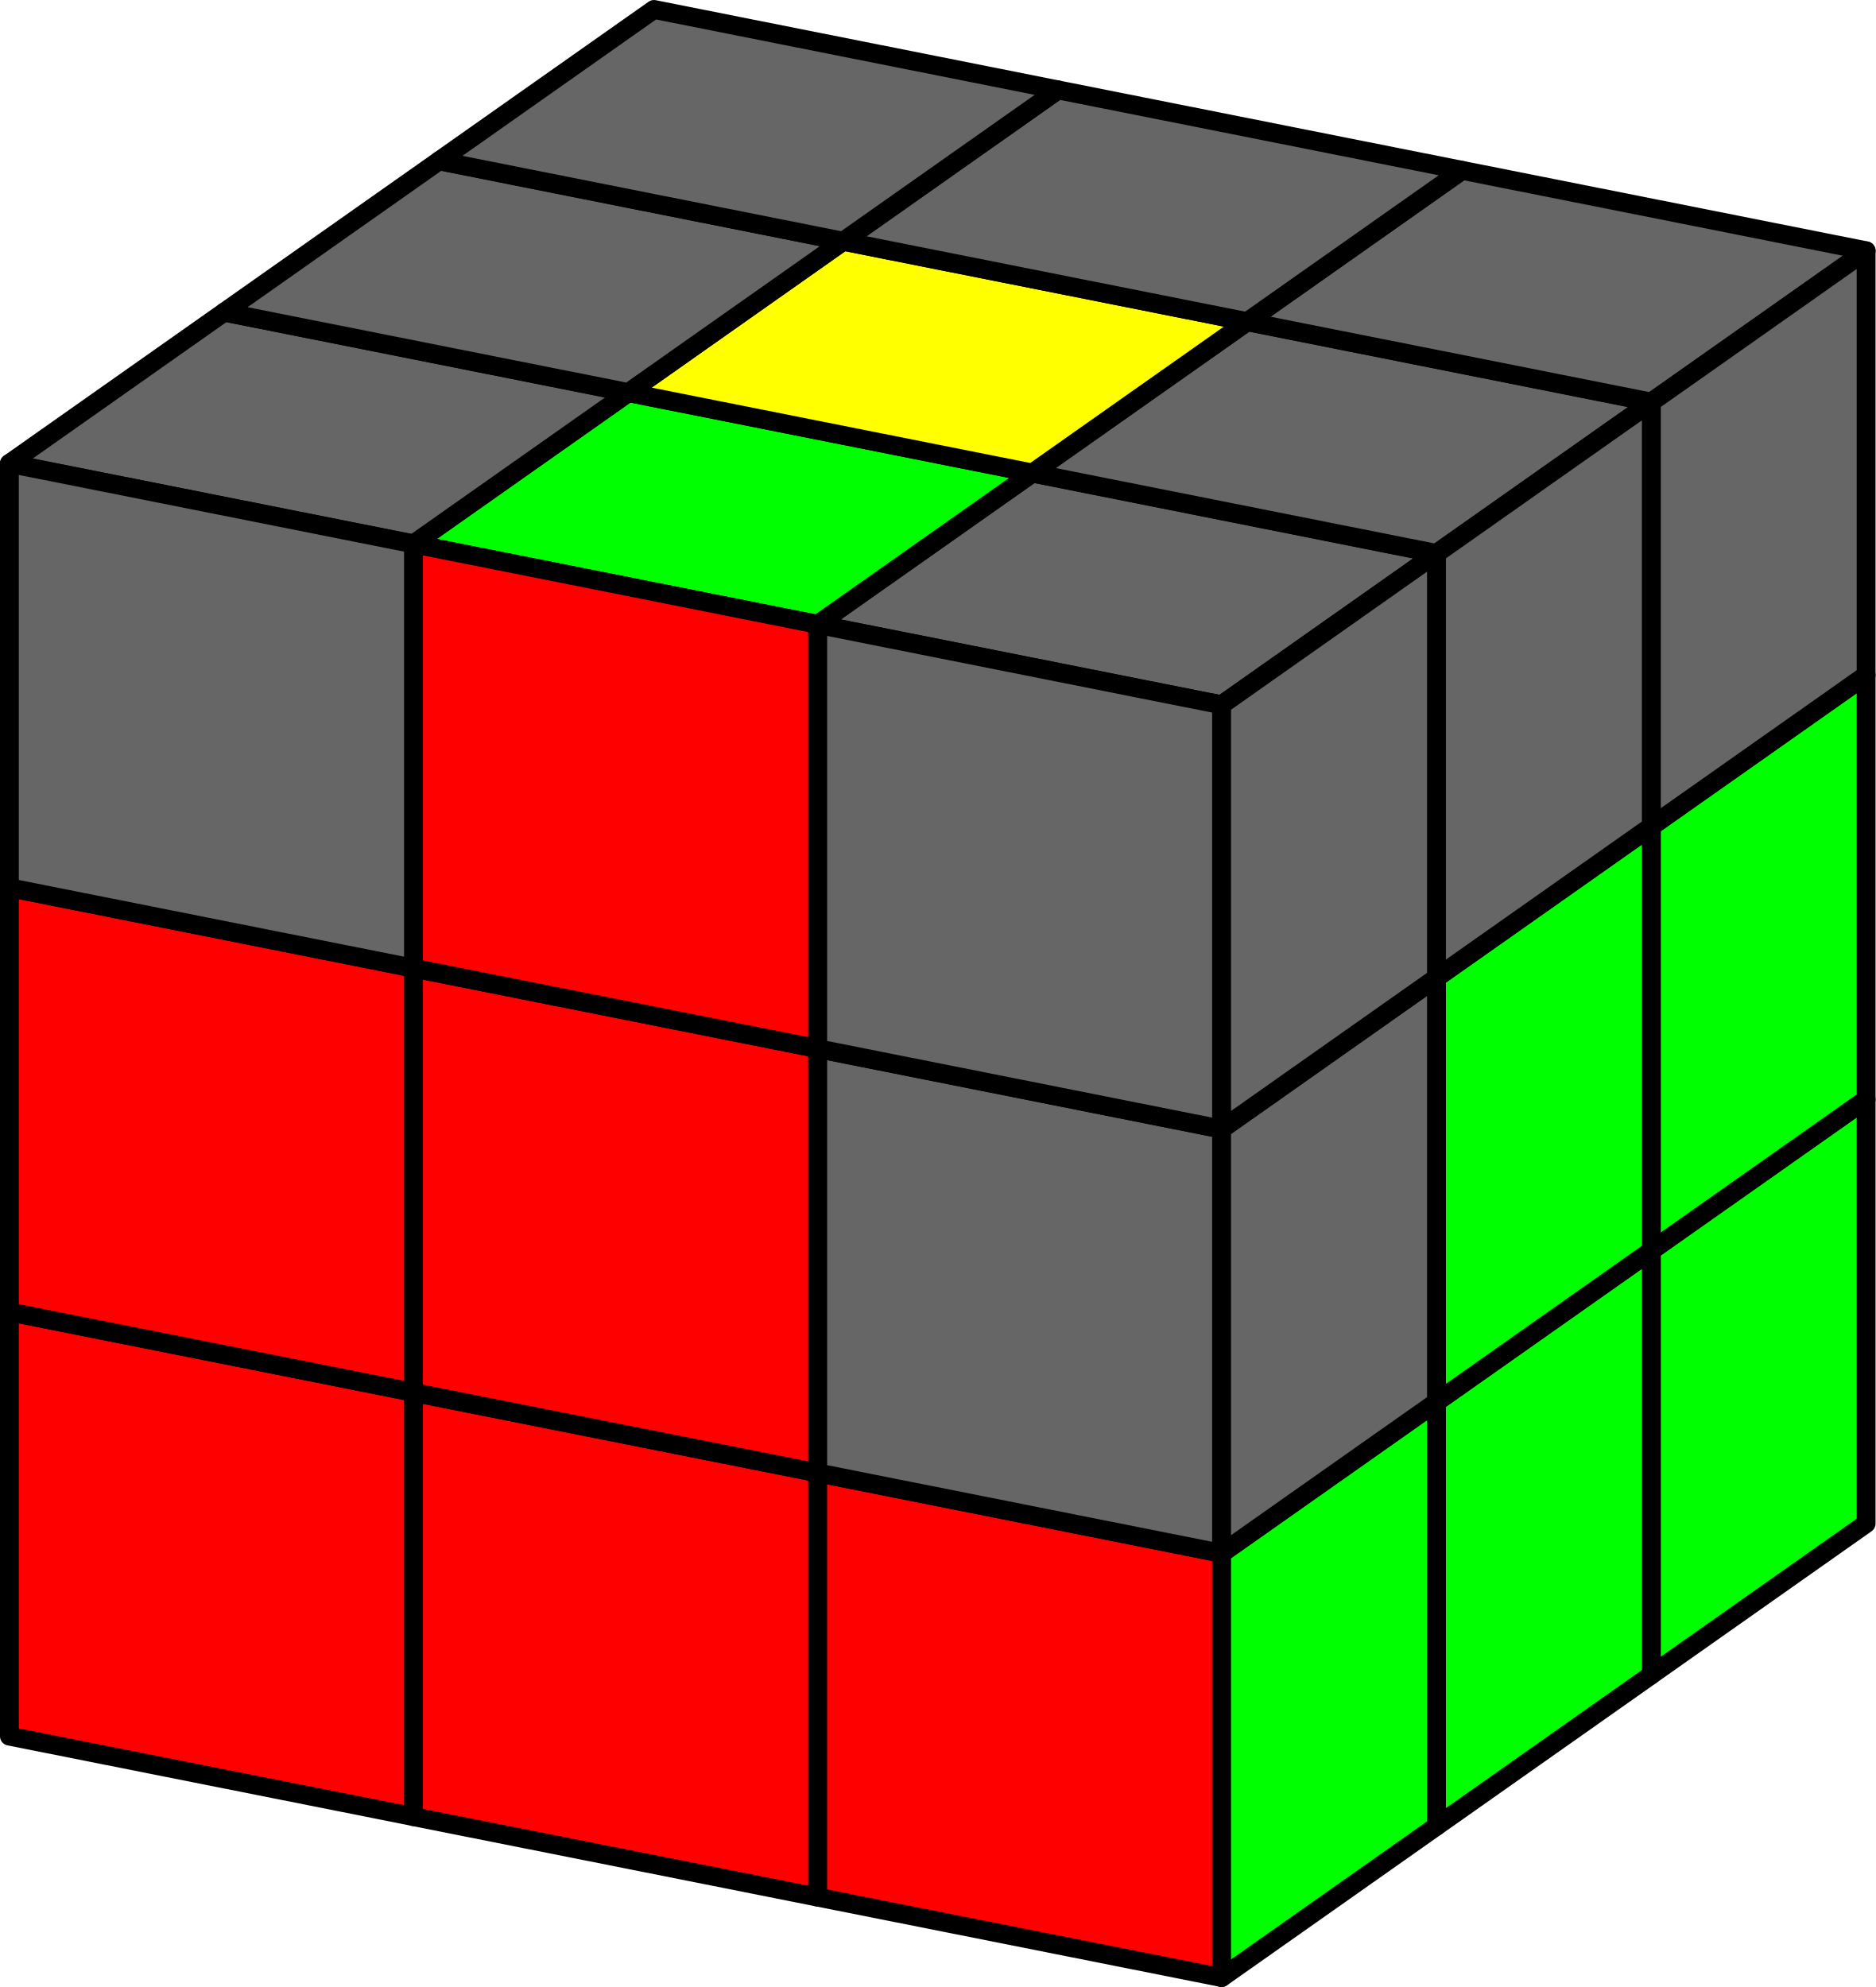
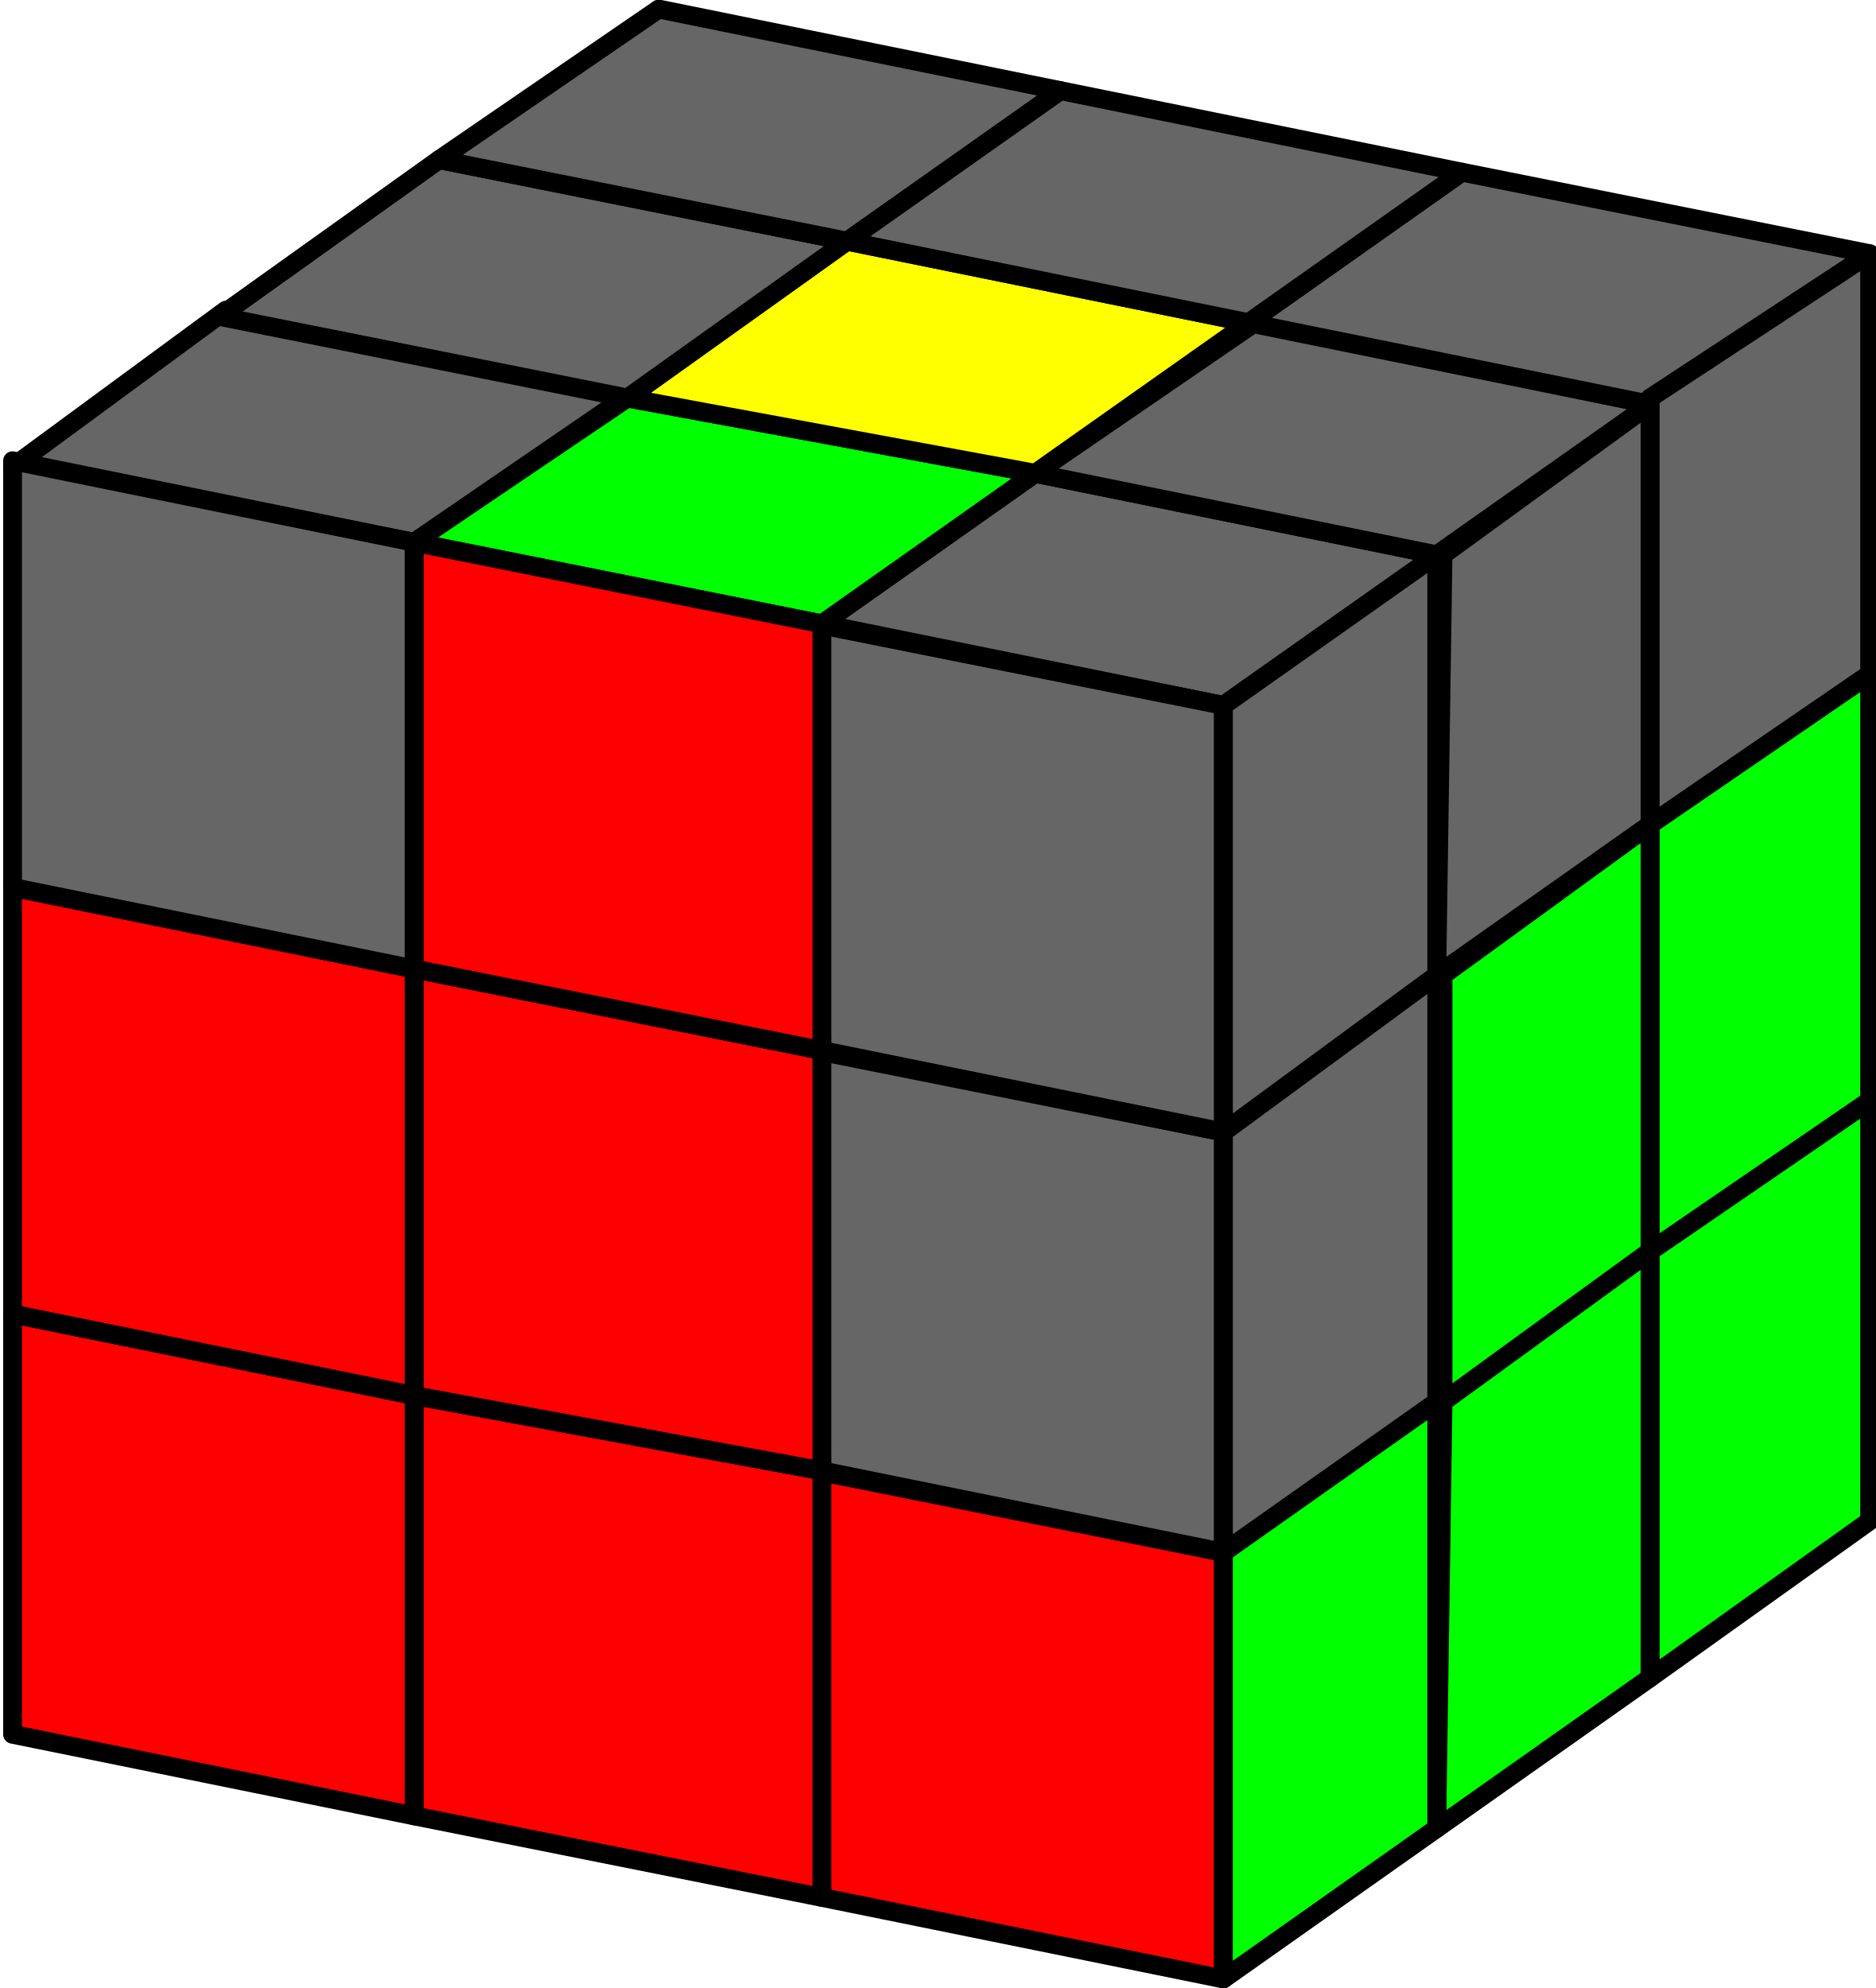
- <svg xmlns="http://www.w3.org/2000/svg" width="59.726mm" height="63.284mm" viewBox="0 0 29.863 31.642" version="1.1" id="svg5">
-   <defs id="defs2">
-     </defs>
-   <g id="layer1" transform="translate(-80.0524,-115.6786)">
-     <path style="fill:#666666;fill-opacity:1;stroke:#000000;stroke-width:0.3;stroke-linejoin:round;paint-order:fill markers stroke" id="U9" width="9.604" height="8.571" x="74.031" y="118.384" d="m 96.49,123.212 6.434,1.281 -3.421,2.41 -6.434,-1.281 z" />
-     <path style="fill:#00ff00;fill-opacity:1;stroke:#000000;stroke-width:0.3;stroke-linejoin:round;paint-order:fill markers stroke" id="U8" width="9.604" height="8.571" x="66.815" y="117.068" d="m 90.057,121.93 6.434,1.281 -3.421,2.41 -6.434,-1.281 z" />
-     <path style="fill:#666666;fill-opacity:1;stroke:#000000;stroke-width:0.3;stroke-linejoin:round;paint-order:fill markers stroke" id="U7" width="9.604" height="8.571" x="61.135" y="115.674" d="m 83.623,120.649 6.434,1.281 -3.421,2.41 -6.434,-1.281 z" />
-     <path style="fill:#666666;fill-opacity:1;stroke:#000000;stroke-width:0.3;stroke-linejoin:round;paint-order:fill markers stroke" id="U6" width="9.604" height="8.571" x="77.44" y="116.423" d="m 99.911,120.801 6.434,1.281 -3.421,2.41 -6.434,-1.281 z" />
-     <path style="fill:#ffff00;fill-opacity:1;stroke:#000000;stroke-width:0.3;stroke-linejoin:round;paint-order:fill markers stroke" id="U5" width="9.604" height="8.571" x="70.958" y="114.744" d="m 93.477,119.52 6.434,1.281 -3.421,2.41 -6.434,-1.281 z" />
-     <path style="fill:#666666;fill-opacity:1;stroke:#000000;stroke-width:0.3;stroke-linejoin:round;paint-order:fill markers stroke" id="U4" width="9.604" height="8.571" x="65.666" y="113.143" d="m 87.044,118.239 6.434,1.281 -3.421,2.41 -6.434,-1.281 z" />
-     <path style="fill:#666666;fill-opacity:1;stroke:#000000;stroke-width:0.3;stroke-linejoin:round;paint-order:fill markers stroke" id="U3" width="9.604" height="8.571" x="80.536" y="113.273" d="m 103.332,118.391 6.434,1.281 -3.421,2.41 -6.434,-1.281 z" />
-     <path style="fill:#666666;fill-opacity:1;stroke:#000000;stroke-width:0.3;stroke-linejoin:round;paint-order:fill markers stroke" id="U2" width="9.604" height="8.571" x="76.922" y="111.711" d="m 96.898,117.11 6.434,1.281 -3.421,2.41 -6.434,-1.281 z" />
-     <path style="fill:#666666;fill-opacity:1;stroke:#000000;stroke-width:0.3;stroke-linejoin:round;paint-order:fill markers stroke" id="U1" width="9.604" height="8.571" x="70.377" y="109.826" d="m 90.465,115.829 6.434,1.281 -3.421,2.41 -6.434,-1.281 z" />
-     <path style="fill:#ff0000;fill-opacity:1;stroke:#000000;stroke-width:0.3;stroke-linejoin:round;paint-order:fill markers stroke" id="F9" width="9.604" height="8.571" x="70.598" y="136.57" d="m 93.069,139.133 6.434,1.281 0,6.756 -6.434,-1.281 z" />
-     <path style="fill:#ff0000;fill-opacity:1;stroke:#000000;stroke-width:0.3;stroke-linejoin:round;paint-order:fill markers stroke" id="F8" width="9.604" height="8.571" x="59.792" y="135.191" d="m 86.636,137.852 6.434,1.281 v 6.756 l -6.434,-1.281 z" />
-     <path style="fill:#ff0000;fill-opacity:1;stroke:#000000;stroke-width:0.3;stroke-linejoin:round;paint-order:fill markers stroke" id="F7" width="9.604" height="8.571" x="49.532" y="131.733" d="m 80.202,136.57 6.434,1.281 v 6.756 L 80.202,143.326 Z" />
-     <path style="fill:#666666;fill-opacity:1;stroke:#000000;stroke-width:0.3;stroke-linejoin:round;paint-order:fill markers stroke" id="F6" width="9.604" height="8.571" x="66.726" y="127.241" d="m 93.069,132.377 6.434,1.281 v 6.756 l -6.434,-1.281 z" />
-     <path style="fill:#ff0000;fill-opacity:1;stroke:#000000;stroke-width:0.3;stroke-linejoin:round;paint-order:fill markers stroke" id="F5" width="9.604" height="8.571" x="54.695" y="124.401" d="m 86.636,131.096 6.434,1.281 v 6.756 l -6.434,-1.281 z" />
-     <path style="fill:#ff0000;fill-opacity:1;stroke:#000000;stroke-width:0.3;stroke-linejoin:round;paint-order:fill markers stroke" id="F4" width="9.604" height="8.571" x="47.053" y="122.947" d="m 80.202,129.814 6.434,1.281 -1e-6,6.756 -6.434,-1.281 z" />
-     <path style="fill:#666666;fill-opacity:1;stroke:#000000;stroke-width:0.3;stroke-linejoin:round;paint-order:fill markers stroke" id="F3" width="9.604" height="8.571" x="62.75" y="117.216" d="m 93.069,125.622 6.434,1.281 v 6.756 l -6.434,-1.281 z" />
-     <path style="fill:#ff0000;fill-opacity:1;stroke:#000000;stroke-width:0.3;stroke-linejoin:round;paint-order:fill markers stroke" id="F2" width="9.604" height="8.571" x="54.643" y="118.61" d="m 86.636,124.34 6.434,1.281 0,6.756 -6.434,-1.281 z" />
-     <path style="fill:#666666;fill-opacity:1;stroke:#000000;stroke-width:0.3;stroke-linejoin:round;paint-order:fill markers stroke" id="F1" width="9.604" height="8.571" x="46.847" y="116.39" d="m 80.202,123.059 6.434,1.281 1e-6,6.756 -6.434,-1.281 z" />
-     <path style="fill:#00ff00;fill-opacity:1;stroke:#000000;stroke-width:0.3;stroke-linejoin:round;paint-order:fill markers stroke" id="R9" width="9.604" height="8.571" x="90.307" y="125.742" d="m 106.344,135.595 3.421,-2.41 v 6.756 l -3.421,2.41 z" />
-     <path style="fill:#00ff00;fill-opacity:1;stroke:#000000;stroke-width:0.3;stroke-linejoin:round;paint-order:fill markers stroke" id="R8" width="9.604" height="8.571" x="83.465" y="132.377" d="m 102.924,138.005 3.421,-2.41 0,6.756 -3.421,2.41 z" />
-     <path style="fill:#00ff00;fill-opacity:1;stroke:#000000;stroke-width:0.3;stroke-linejoin:round;paint-order:fill markers stroke" id="R7" width="9.604" height="8.571" x="74.019" y="140.916" d="m 99.503,140.415 3.421,-2.41 v 6.756 l -3.421,2.41 z" />
-     <path style="fill:#00ff00;fill-opacity:1;stroke:#000000;stroke-width:0.3;stroke-linejoin:round;paint-order:fill markers stroke" id="R6" width="9.604" height="8.571" x="83.465" y="117.05" d="m 106.344,128.839 3.421,-2.41 v 6.756 l -3.421,2.41 z" />
-     <path style="fill:#00ff00;fill-opacity:1;stroke:#000000;stroke-width:0.3;stroke-linejoin:round;paint-order:fill markers stroke" id="R5" width="9.604" height="8.571" x="77.44" y="123.179" d="m 102.924,131.249 3.421,-2.41 v 6.756 l -3.421,2.41 z" />
-     <path style="fill:#666666;fill-opacity:1;stroke:#000000;stroke-width:0.3;stroke-linejoin:round;paint-order:fill markers stroke" id="path1985" width="9.604" height="8.571" x="68.972" y="132.37" d="m 99.503,133.659 3.421,-2.41 v 6.756 l -3.421,2.41 z" />
-     <path style="fill:#666666;fill-opacity:1;stroke:#000000;stroke-width:0.3;stroke-linejoin:round;paint-order:fill markers stroke" id="R3" width="9.604" height="8.571" x="80.861" y="107.257" d="m 106.344,122.083 3.421,-2.41 v 6.756 l -3.421,2.41 z" />
-     <path style="fill:#666666;fill-opacity:1;stroke:#000000;stroke-width:0.3;stroke-linejoin:round;paint-order:fill markers stroke" id="R2" width="9.604" height="8.571" x="74.019" y="112.077" d="m 102.924,124.493 3.421,-2.41 0,6.756 -3.421,2.41 z" />
-     <path style="fill:#666666;fill-opacity:1;stroke:#000000;stroke-width:0.3;stroke-linejoin:round;paint-order:fill markers stroke" id="R1" width="9.604" height="8.571" x="65.241" y="119.306" d="m 99.503,126.903 3.421,-2.41 v 6.756 l -3.421,2.41 z" />
+ <svg xmlns="http://www.w3.org/2000/svg" width="225.7" height="239.2" viewBox="0 0 29.9 31.6">
+   <g stroke="#000000" stroke-linejoin="round" stroke-width="0.3" paint-order="fill markers stroke">
+     <path fill="#666666" d="m96.5 123.2 6.4 1.3-3.4 2.4-6.4-1.3z" transform="translate(-80 -115.7)" />
+     <path fill="#00ff00" d="m90 122 6.5 1.2-3.4 2.4-6.5-1.3z" transform="translate(-80 -115.7)" />
+     <path fill="#666666" d="m83.6 120.6 6.5 1.3-3.5 2.4-6.4-1.2z" transform="translate(-80 -115.7)" />
+     <path fill="#666666" d="m100 120.8 6.3 1.3-3.4 2.4-6.4-1.3z" transform="translate(-80 -115.7)" />
+     <path fill="#ffff00" d="m93.5 119.5 6.4 1.3-3.4 2.4L90 122z" transform="translate(-80 -115.7)" />
+     <path fill="#666666" d="m87 118.2 6.5 1.3L90 122l-6.5-1.3z" transform="translate(-80 -115.7)" />
+     <path fill="#666666" d="m103.3 118.4 6.5 1.3-3.5 2.4-6.4-1.3z" transform="translate(-80 -115.7)" />
+     <path fill="#666666" d="m96.9 117.1 6.4 1.3-3.4 2.4-6.4-1.3z" transform="translate(-80 -115.7)" />
+     <path fill="#666666" d="m90.5 115.8 6.4 1.3-3.4 2.4-6.5-1.3z" transform="translate(-80 -115.7)" />
+     <path fill="#ff0000" d="m93 139.1 6.5 1.3v6.8l-6.4-1.3z" transform="translate(-80 -115.7)" />
+     <path fill="#ff0000" d="m86.6 137.9 6.5 1.2v6.8l-6.5-1.3z" transform="translate(-80 -115.7)" />
+     <path fill="#ff0000" d="m80.2 136.6 6.4 1.3v6.7l-6.4-1.3Z" transform="translate(-80 -115.7)" />
+     <path fill="#666666" d="m93 132.4 6.5 1.3v6.7l-6.4-1.3z" transform="translate(-80 -115.7)" />
+     <path fill="#ff0000" d="m86.6 131.1 6.5 1.3v6.7l-6.5-1.2z" transform="translate(-80 -115.7)" />
+     <path fill="#ff0000" d="m80.2 129.8 6.4 1.3v6.8l-6.4-1.3z" transform="translate(-80 -115.7)" />
+     <path fill="#666666" d="m93 125.6 6.5 1.3v6.8l-6.4-1.3z" transform="translate(-80 -115.7)" />
+     <path fill="#ff0000" d="m86.6 124.3 6.5 1.3v6.8l-6.5-1.3z" transform="translate(-80 -115.7)" />
+     <path fill="#666666" d="m80.2 123 6.4 1.3v6.8l-6.4-1.3z" transform="translate(-80 -115.7)" />
+     <path fill="#00ff00" d="m106.3 135.6 3.5-2.4v6.7l-3.5 2.5z" transform="translate(-80 -115.7)" />
+     <path fill="#00ff00" d="m103 138 3.3-2.4v6.8l-3.4 2.4z" transform="translate(-80 -115.7)" />
+     <path fill="#00ff00" d="m99.5 140.4 3.4-2.4v6.8l-3.4 2.4z" transform="translate(-80 -115.7)" />
+     <path fill="#00ff00" d="m106.3 128.8 3.5-2.4v6.8l-3.5 2.4z" transform="translate(-80 -115.7)" />
+     <path fill="#00ff00" d="m103 131.2 3.3-2.4v6.8L103 138z" transform="translate(-80 -115.7)" />
+     <path fill="#666666" d="m99.5 133.7 3.4-2.5v6.8l-3.4 2.4z" transform="translate(-80 -115.7)" />
+     <path fill="#666666" d="m106.3 122 3.5-2.3v6.7l-3.5 2.4z" transform="translate(-80 -115.7)" />
+     <path fill="#666666" d="m103 124.5 3.3-2.4v6.7l-3.4 2.4z" transform="translate(-80 -115.7)" />
+     <path fill="#666666" d="m99.5 126.9 3.4-2.4v6.7l-3.4 2.5z" transform="translate(-80 -115.7)" />
  </g>
</svg>
